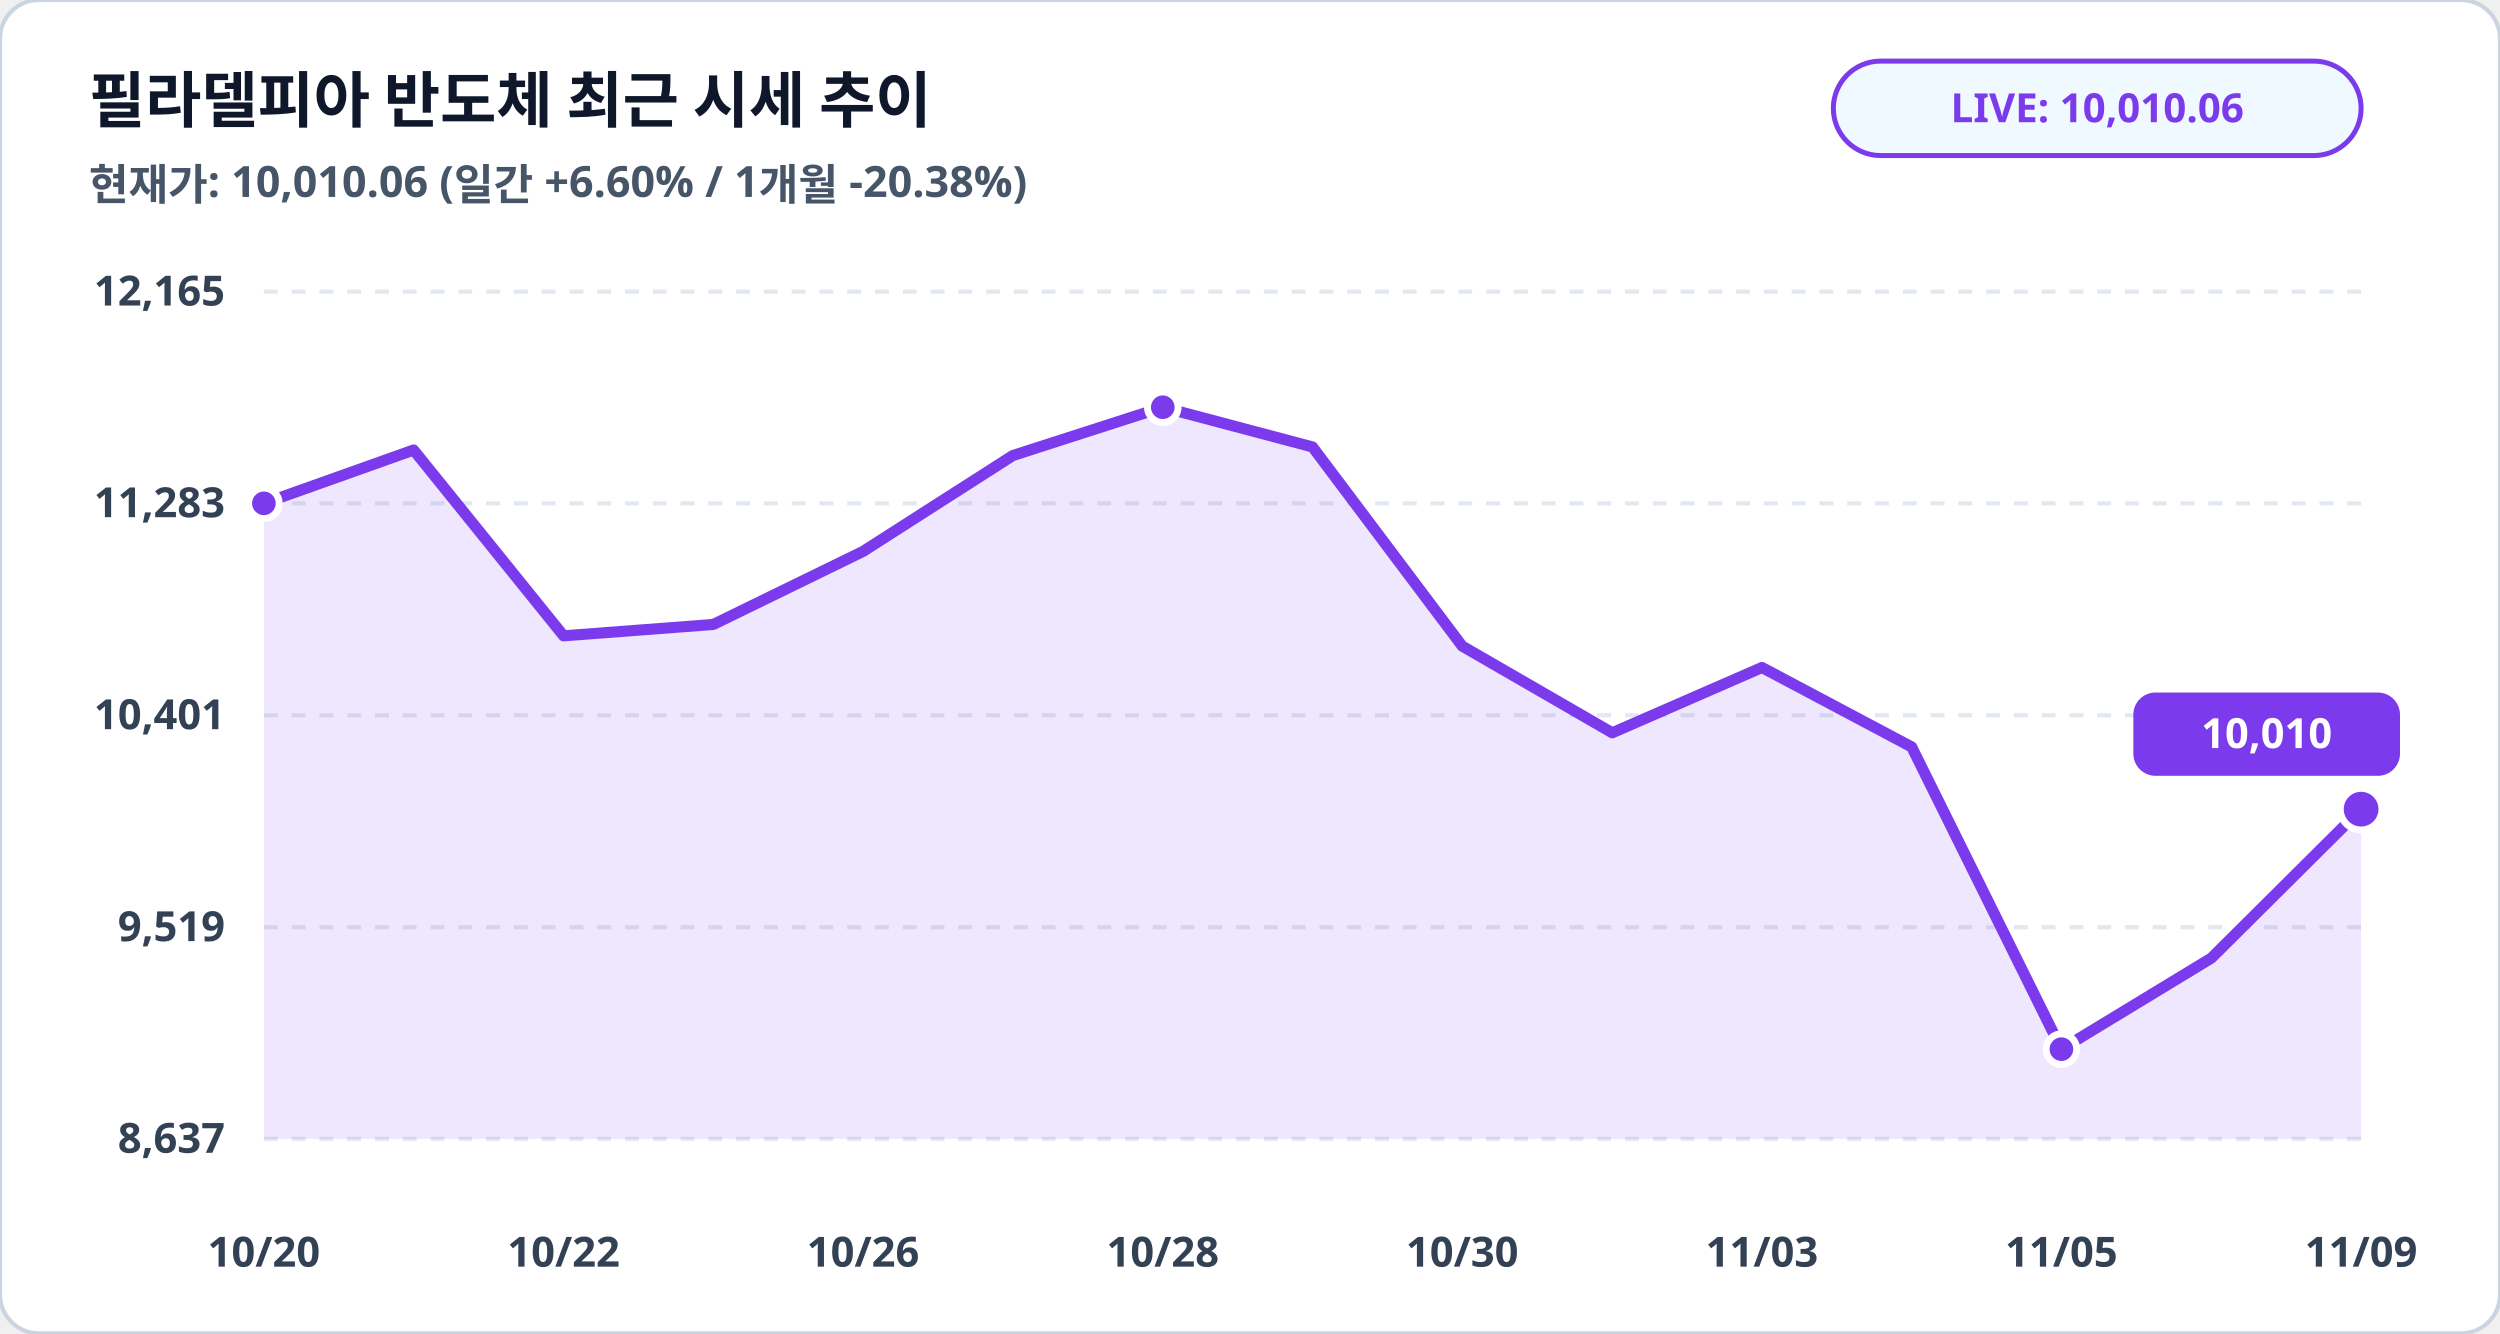
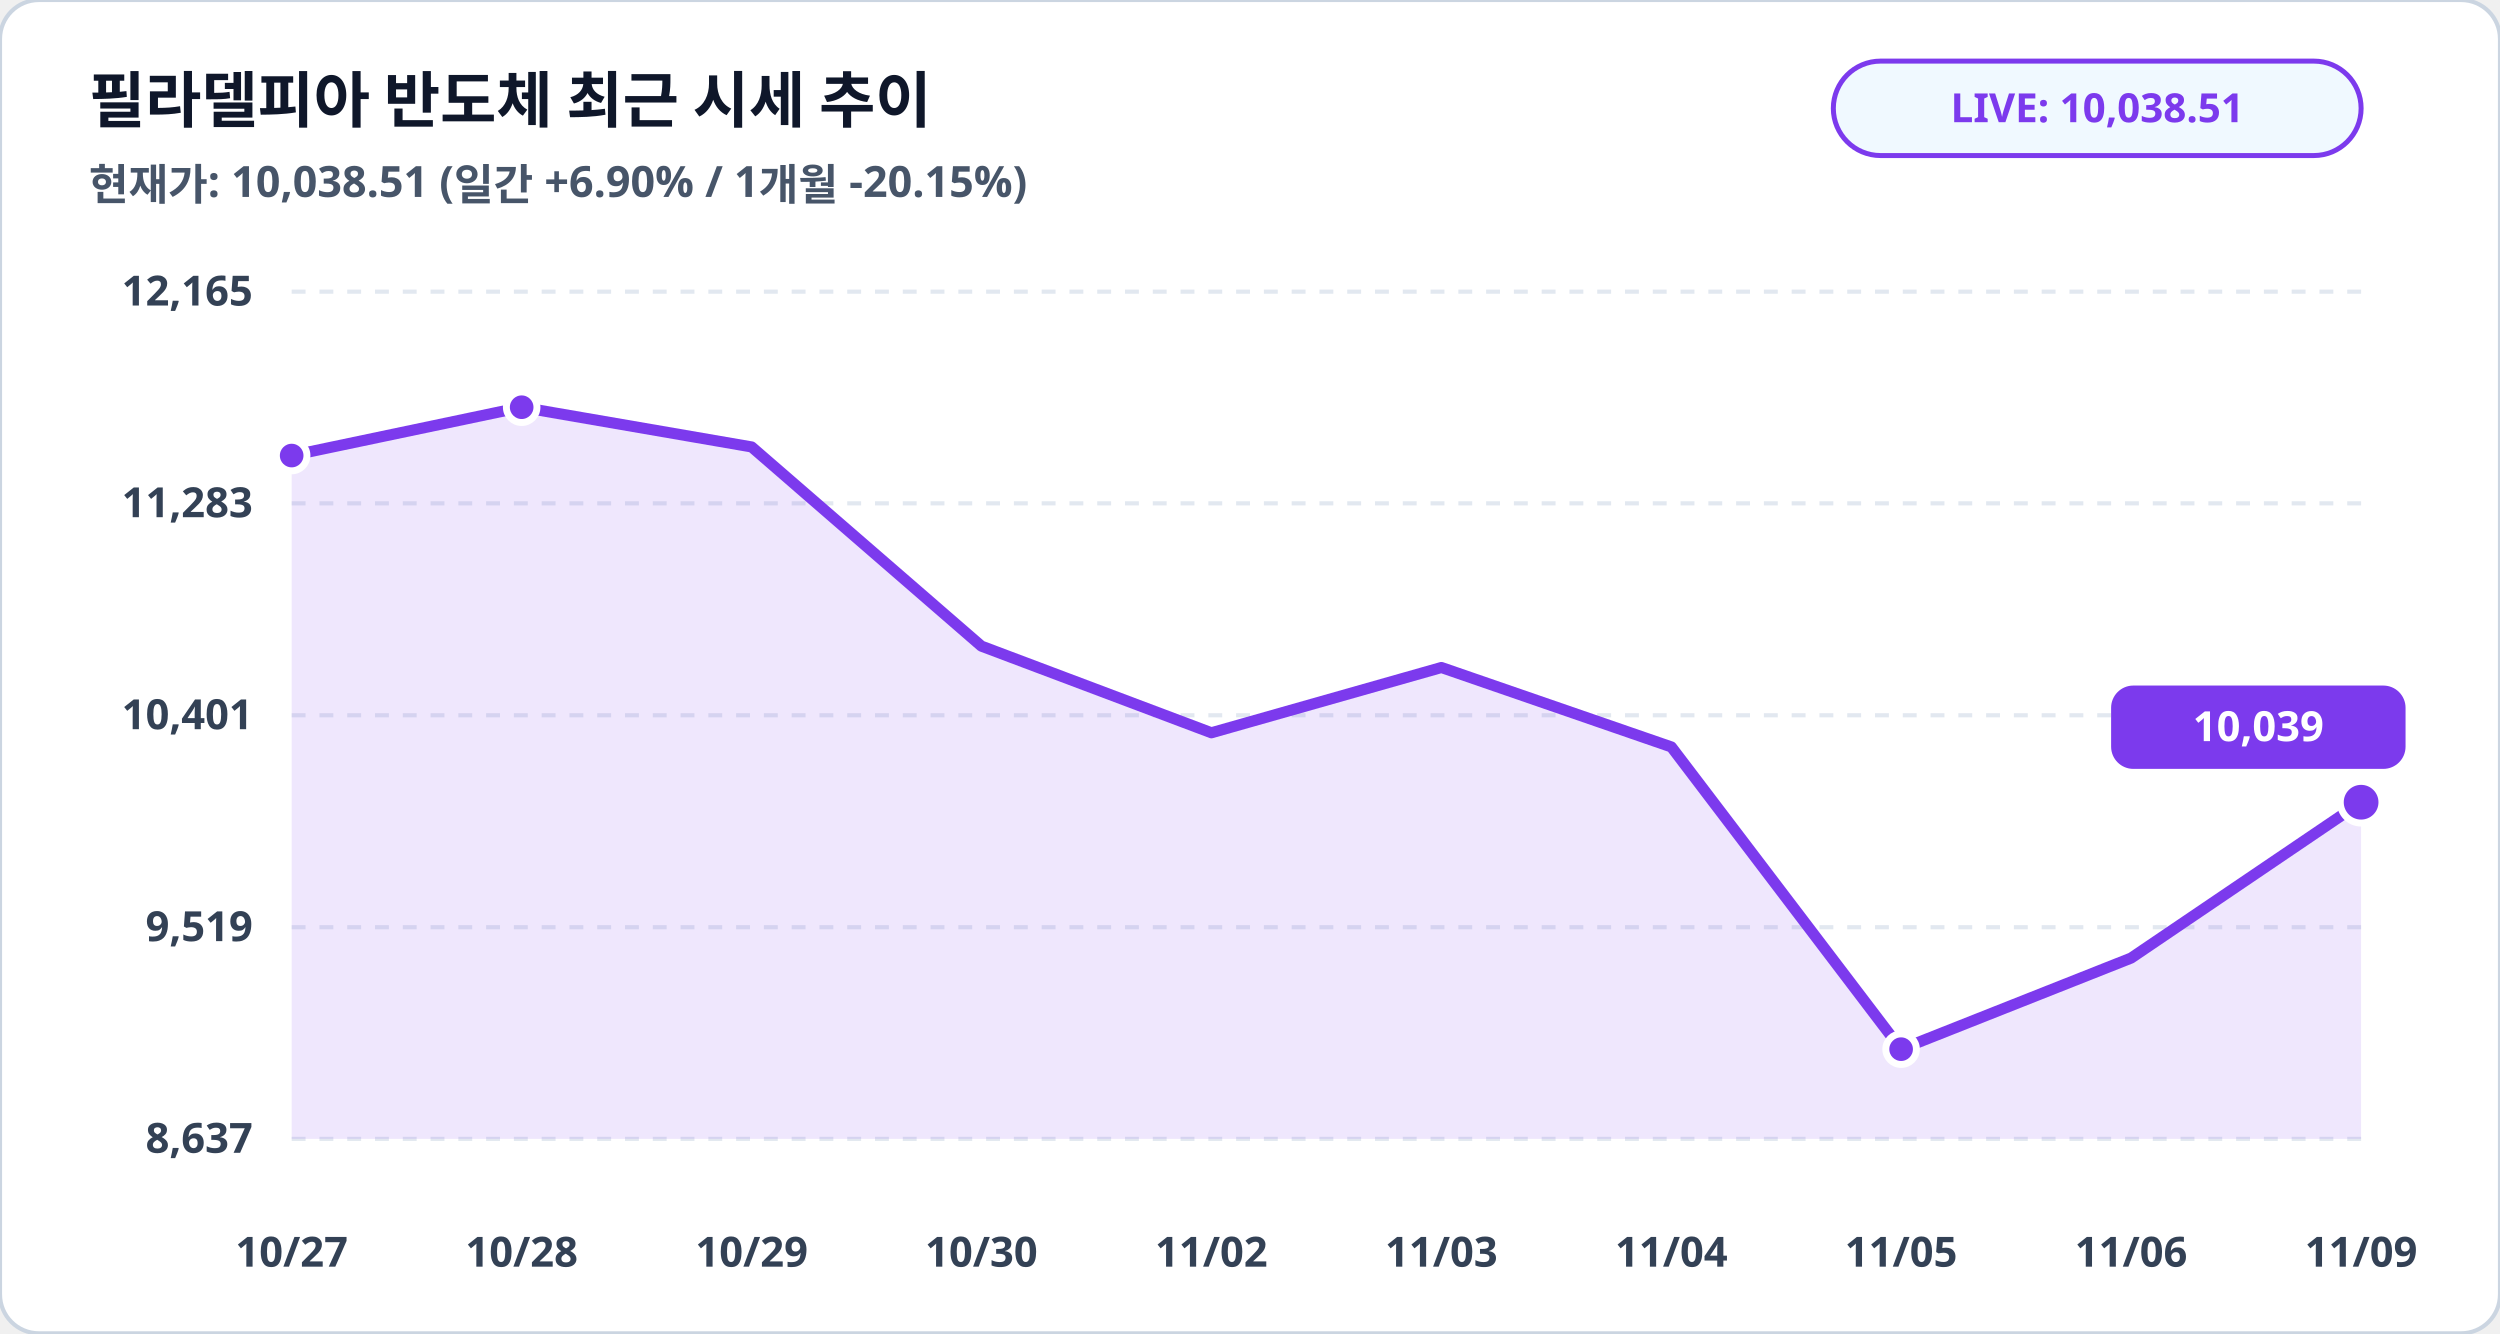
<svg xmlns="http://www.w3.org/2000/svg" viewBox="0 0 900 480" width="100%" height="100%">
  <rect width="900" height="480" rx="14" fill="#ffffff" stroke="#cbd5e1" stroke-width="1.5" />
  <text x="32" y="44" fill="#0f172a" font-family="Pretendard, sans-serif" font-size="22" font-weight="900">필라델피아 반도체 최근 시세 추이</text>
-   <text x="32" y="72" fill="#475569" font-family="Pretendard, sans-serif" font-size="15.5" font-weight="600">현재가: 10,010.06 (일간 +6.60% / 1개월 -20.38%)</text>
+   <text x="32" y="72" fill="#475569" font-family="Pretendard, sans-serif" font-size="15.5" font-weight="600">현재가: 10,038.51 (일간 +6.90% / 1개월 -20.15%)</text>
  <rect x="660" y="22" width="190" height="34" rx="17" fill="#f0f9ff" stroke="#7c3aed" stroke-width="1.8" />
-   <text x="755" y="44" fill="#7c3aed" font-family="Pretendard, sans-serif" font-size="14.5" font-weight="800" text-anchor="middle">LIVE: 10,010.06</text>
-   <line x1="95" y1="105.0" x2="850" y2="105.0" stroke="#e2e8f0" stroke-width="1.5" stroke-dasharray="5,5" />
-   <text x="81" y="110.0" fill="#334155" font-family="Pretendard, sans-serif" font-size="15" font-weight="700" text-anchor="end">12,165</text>
-   <line x1="95" y1="181.2" x2="850" y2="181.2" stroke="#e2e8f0" stroke-width="1.5" stroke-dasharray="5,5" />
-   <text x="81" y="186.2" fill="#334155" font-family="Pretendard, sans-serif" font-size="15" font-weight="700" text-anchor="end">11,283</text>
-   <line x1="95" y1="257.5" x2="850" y2="257.5" stroke="#e2e8f0" stroke-width="1.5" stroke-dasharray="5,5" />
-   <text x="81" y="262.5" fill="#334155" font-family="Pretendard, sans-serif" font-size="15" font-weight="700" text-anchor="end">10,401</text>
-   <line x1="95" y1="333.8" x2="850" y2="333.8" stroke="#e2e8f0" stroke-width="1.5" stroke-dasharray="5,5" />
-   <text x="81" y="338.8" fill="#334155" font-family="Pretendard, sans-serif" font-size="15" font-weight="700" text-anchor="end">9,519</text>
-   <line x1="95" y1="410.0" x2="850" y2="410.0" stroke="#e2e8f0" stroke-width="1.5" stroke-dasharray="5,5" />
-   <text x="81" y="415.0" fill="#334155" font-family="Pretendard, sans-serif" font-size="15" font-weight="700" text-anchor="end">8,637</text>
-   <polygon points="95.0,410.0 95.0,181.2 148.9,162.0 202.9,228.9 256.8,224.8 310.7,198.5 364.6,164.0 418.6,146.6 472.5,160.9 526.4,232.6 580.4,263.8 634.3,240.3 688.2,268.9 742.1,377.7 796.1,344.9 850.0,291.3 850.0,410.0" fill="#7c3aed" fill-opacity="0.12" />
-   <polyline fill="none" stroke="#7c3aed" stroke-width="4" stroke-linecap="round" stroke-linejoin="round" points="95.0,181.2 148.9,162.0 202.9,228.9 256.8,224.8 310.7,198.5 364.6,164.0 418.6,146.6 472.5,160.9 526.4,232.6 580.4,263.8 634.3,240.3 688.2,268.9 742.1,377.7 796.1,344.9 850.0,291.3" />
-   <circle cx="95.0" cy="181.2" r="5.5" fill="#7c3aed" stroke="#ffffff" stroke-width="2.5" />
-   <circle cx="418.6" cy="146.6" r="5.5" fill="#7c3aed" stroke="#ffffff" stroke-width="2.5" />
-   <circle cx="742.1" cy="377.7" r="5.5" fill="#7c3aed" stroke="#ffffff" stroke-width="2.5" />
-   <circle cx="850.0" cy="291.3" r="7.5" fill="#7c3aed" stroke="#ffffff" stroke-width="2.5" />
-   <rect x="768.0" y="249.3" width="96" height="30" rx="8" fill="#7c3aed" />
-   <text x="816.0" y="269.3" fill="#ffffff" font-family="Pretendard, sans-serif" font-size="15" font-weight="800" text-anchor="middle">10,010</text>
-   <text x="95.0" y="456" fill="#334155" font-family="Pretendard, sans-serif" font-size="15" font-weight="700" text-anchor="middle">10/20</text>
-   <text x="202.9" y="456" fill="#334155" font-family="Pretendard, sans-serif" font-size="15" font-weight="700" text-anchor="middle">10/22</text>
-   <text x="310.7" y="456" fill="#334155" font-family="Pretendard, sans-serif" font-size="15" font-weight="700" text-anchor="middle">10/26</text>
-   <text x="418.6" y="456" fill="#334155" font-family="Pretendard, sans-serif" font-size="15" font-weight="700" text-anchor="middle">10/28</text>
-   <text x="526.4" y="456" fill="#334155" font-family="Pretendard, sans-serif" font-size="15" font-weight="700" text-anchor="middle">10/30</text>
-   <text x="634.3" y="456" fill="#334155" font-family="Pretendard, sans-serif" font-size="15" font-weight="700" text-anchor="middle">11/03</text>
-   <text x="742.1" y="456" fill="#334155" font-family="Pretendard, sans-serif" font-size="15" font-weight="700" text-anchor="middle">11/05</text>
+   <text x="755" y="44" fill="#7c3aed" font-family="Pretendard, sans-serif" font-size="14.5" font-weight="800" text-anchor="middle">LIVE: 10,038.51</text>
+   <line x1="105" y1="105.0" x2="850" y2="105.0" stroke="#e2e8f0" stroke-width="1.5" stroke-dasharray="5,5" />
+   <text x="91" y="110.0" fill="#334155" font-family="Pretendard, sans-serif" font-size="15" font-weight="700" text-anchor="end">12,165</text>
+   <line x1="105" y1="181.2" x2="850" y2="181.2" stroke="#e2e8f0" stroke-width="1.5" stroke-dasharray="5,5" />
+   <text x="91" y="186.2" fill="#334155" font-family="Pretendard, sans-serif" font-size="15" font-weight="700" text-anchor="end">11,283</text>
+   <line x1="105" y1="257.5" x2="850" y2="257.5" stroke="#e2e8f0" stroke-width="1.5" stroke-dasharray="5,5" />
+   <text x="91" y="262.5" fill="#334155" font-family="Pretendard, sans-serif" font-size="15" font-weight="700" text-anchor="end">10,401</text>
+   <line x1="105" y1="333.8" x2="850" y2="333.8" stroke="#e2e8f0" stroke-width="1.5" stroke-dasharray="5,5" />
+   <text x="91" y="338.8" fill="#334155" font-family="Pretendard, sans-serif" font-size="15" font-weight="700" text-anchor="end">9,519</text>
+   <line x1="105" y1="410.0" x2="850" y2="410.0" stroke="#e2e8f0" stroke-width="1.5" stroke-dasharray="5,5" />
+   <text x="91" y="415.0" fill="#334155" font-family="Pretendard, sans-serif" font-size="15" font-weight="700" text-anchor="end">8,637</text>
+   <polygon points="105.0,410.0 105.0,164.0 187.8,146.6 270.6,160.9 353.3,232.6 436.1,263.8 518.9,240.3 601.7,268.9 684.4,377.7 767.2,344.9 850.0,288.8 850.0,410.0" fill="#7c3aed" fill-opacity="0.12" />
+   <polyline fill="none" stroke="#7c3aed" stroke-width="4" stroke-linecap="round" stroke-linejoin="round" points="105.0,164.0 187.8,146.6 270.6,160.9 353.3,232.6 436.1,263.8 518.9,240.3 601.7,268.9 684.4,377.7 767.2,344.9 850.0,288.8" />
+   <circle cx="105.0" cy="164.0" r="5.5" fill="#7c3aed" stroke="#ffffff" stroke-width="2.5" />
+   <circle cx="187.8" cy="146.6" r="5.5" fill="#7c3aed" stroke="#ffffff" stroke-width="2.5" />
+   <circle cx="684.4" cy="377.7" r="5.5" fill="#7c3aed" stroke="#ffffff" stroke-width="2.5" />
+   <circle cx="850.0" cy="288.8" r="7.5" fill="#7c3aed" stroke="#ffffff" stroke-width="2.5" />
+   <rect x="760.0" y="246.8" width="106" height="30" rx="8" fill="#7c3aed" />
+   <text x="813.0" y="266.8" fill="#ffffff" font-family="Pretendard, sans-serif" font-size="15" font-weight="800" text-anchor="middle">10,039</text>
+   <text x="105.0" y="456" fill="#334155" font-family="Pretendard, sans-serif" font-size="15" font-weight="700" text-anchor="middle">10/27</text>
+   <text x="187.8" y="456" fill="#334155" font-family="Pretendard, sans-serif" font-size="15" font-weight="700" text-anchor="middle">10/28</text>
+   <text x="270.6" y="456" fill="#334155" font-family="Pretendard, sans-serif" font-size="15" font-weight="700" text-anchor="middle">10/29</text>
+   <text x="353.3" y="456" fill="#334155" font-family="Pretendard, sans-serif" font-size="15" font-weight="700" text-anchor="middle">10/30</text>
+   <text x="436.1" y="456" fill="#334155" font-family="Pretendard, sans-serif" font-size="15" font-weight="700" text-anchor="middle">11/02</text>
+   <text x="518.9" y="456" fill="#334155" font-family="Pretendard, sans-serif" font-size="15" font-weight="700" text-anchor="middle">11/03</text>
+   <text x="601.7" y="456" fill="#334155" font-family="Pretendard, sans-serif" font-size="15" font-weight="700" text-anchor="middle">11/04</text>
+   <text x="684.4" y="456" fill="#334155" font-family="Pretendard, sans-serif" font-size="15" font-weight="700" text-anchor="middle">11/05</text>
+   <text x="767.2" y="456" fill="#334155" font-family="Pretendard, sans-serif" font-size="15" font-weight="700" text-anchor="middle">11/06</text>
  <text x="850.0" y="456" fill="#334155" font-family="Pretendard, sans-serif" font-size="15" font-weight="700" text-anchor="middle">11/09</text>
</svg>
